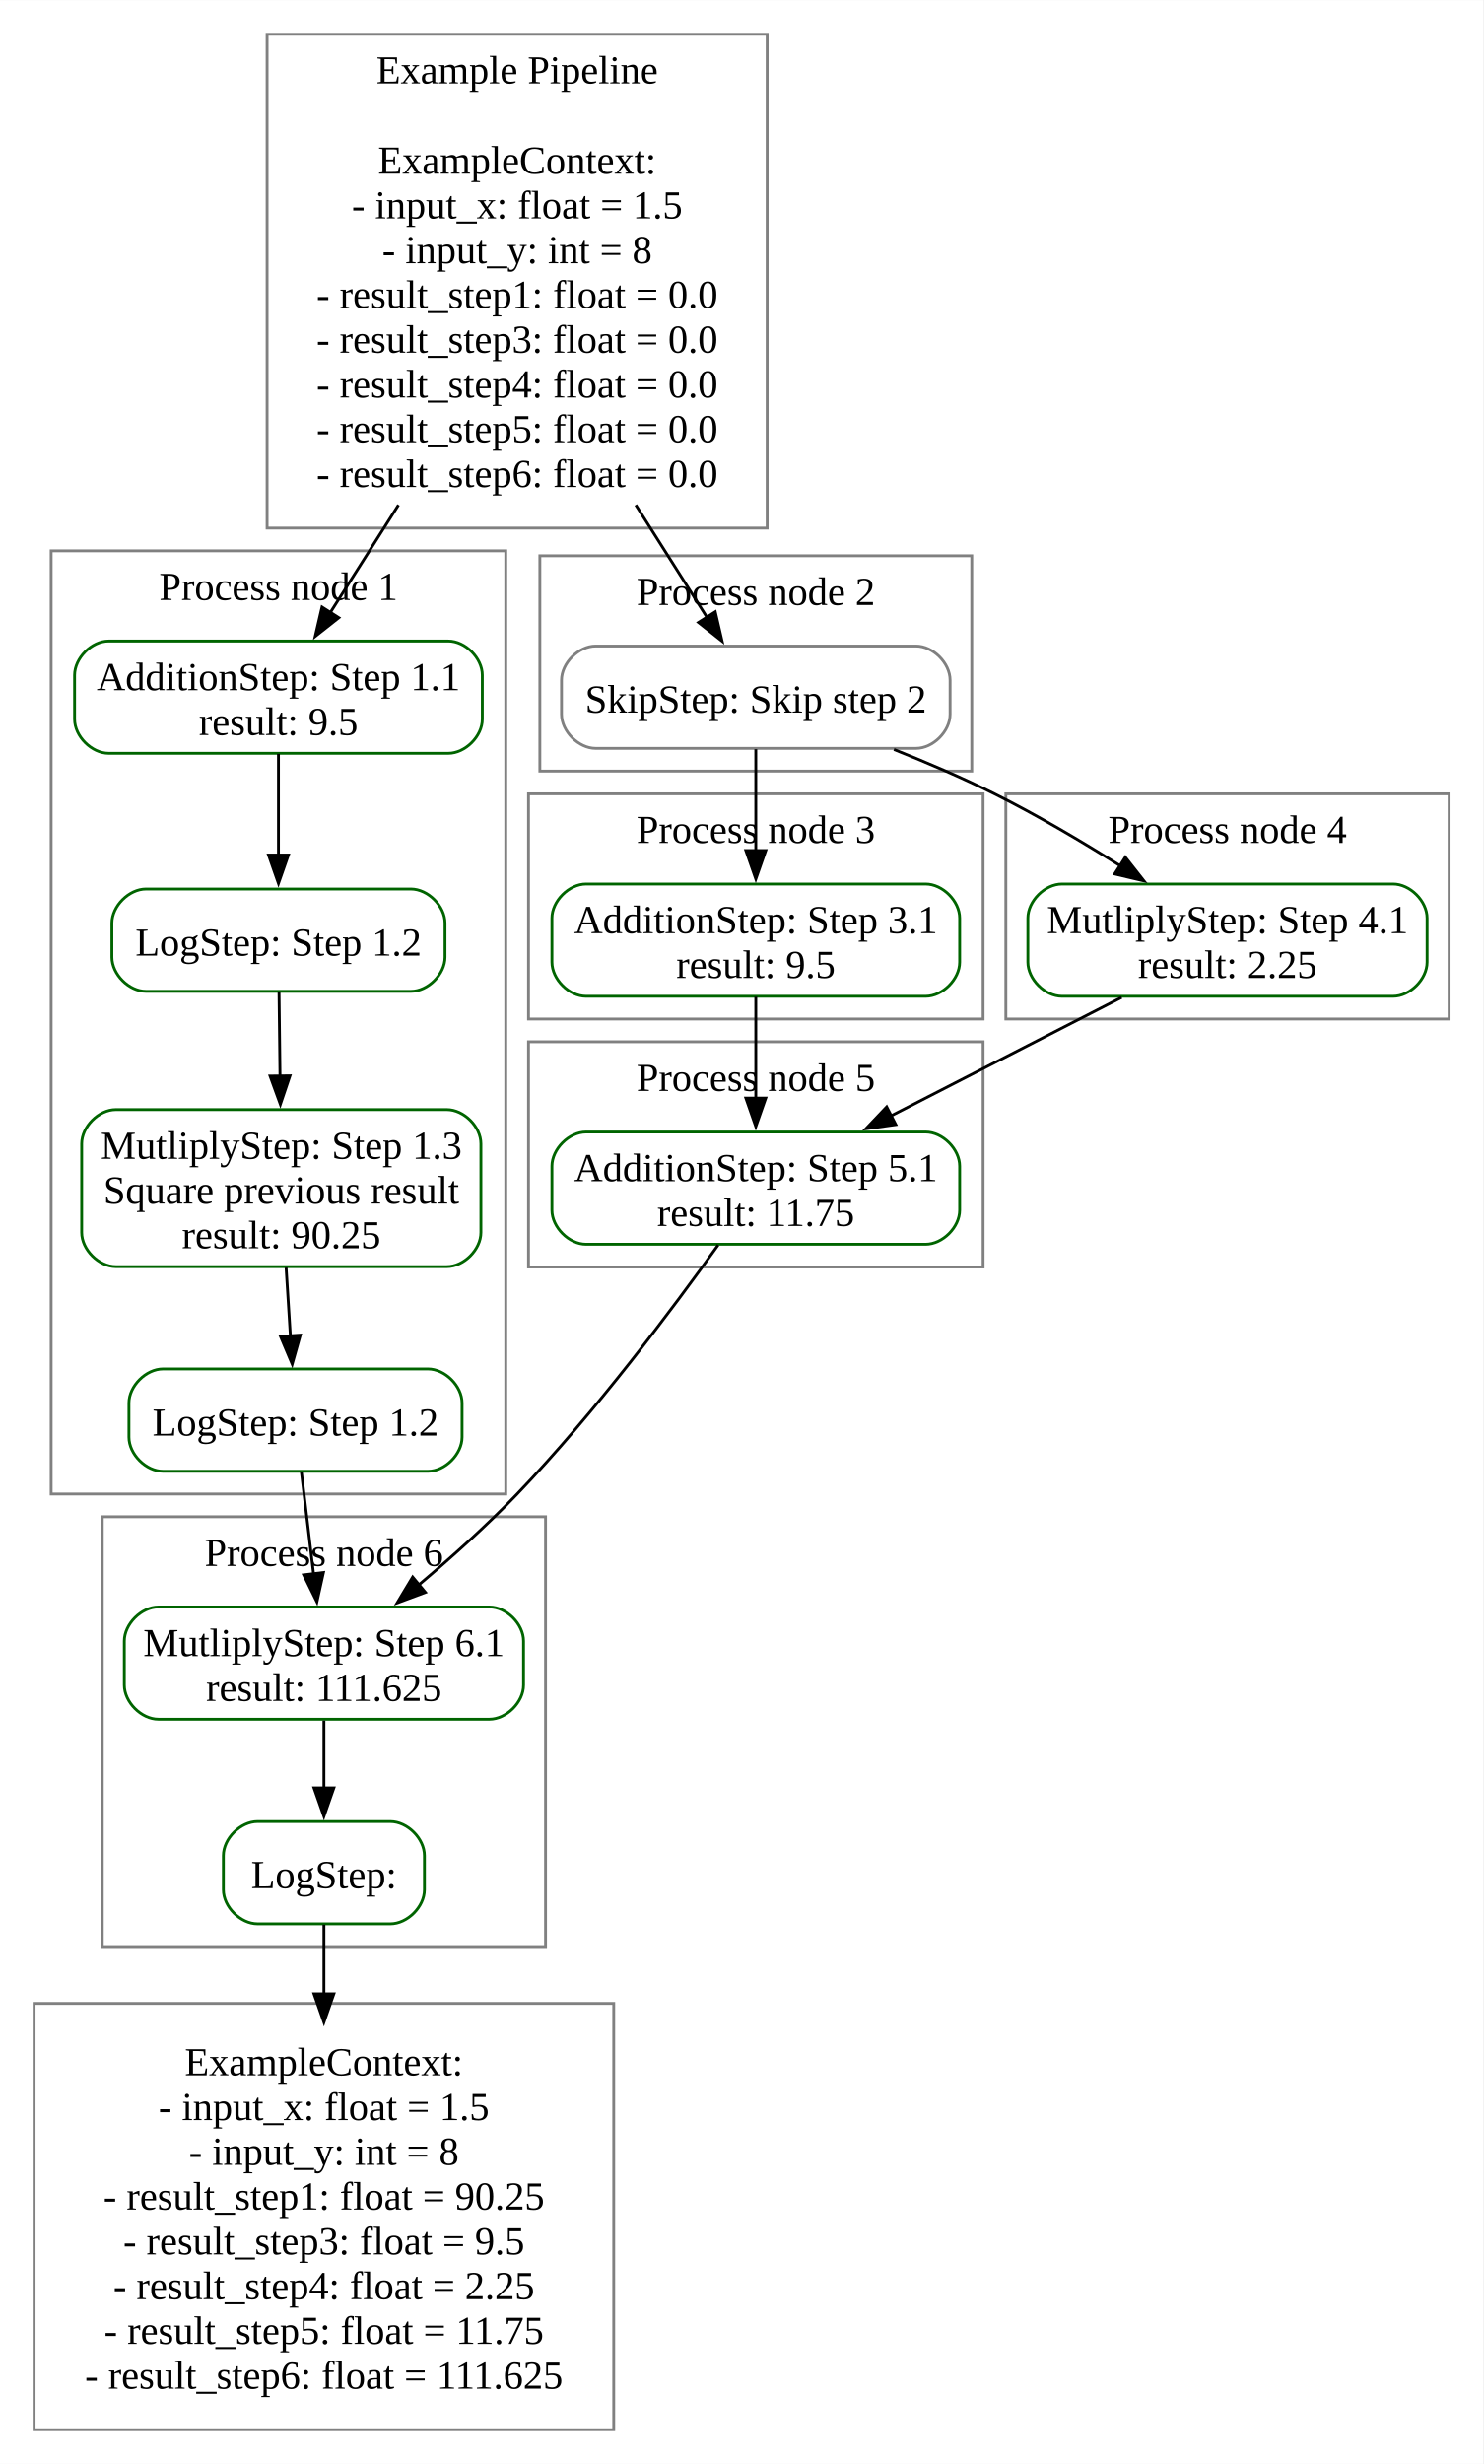
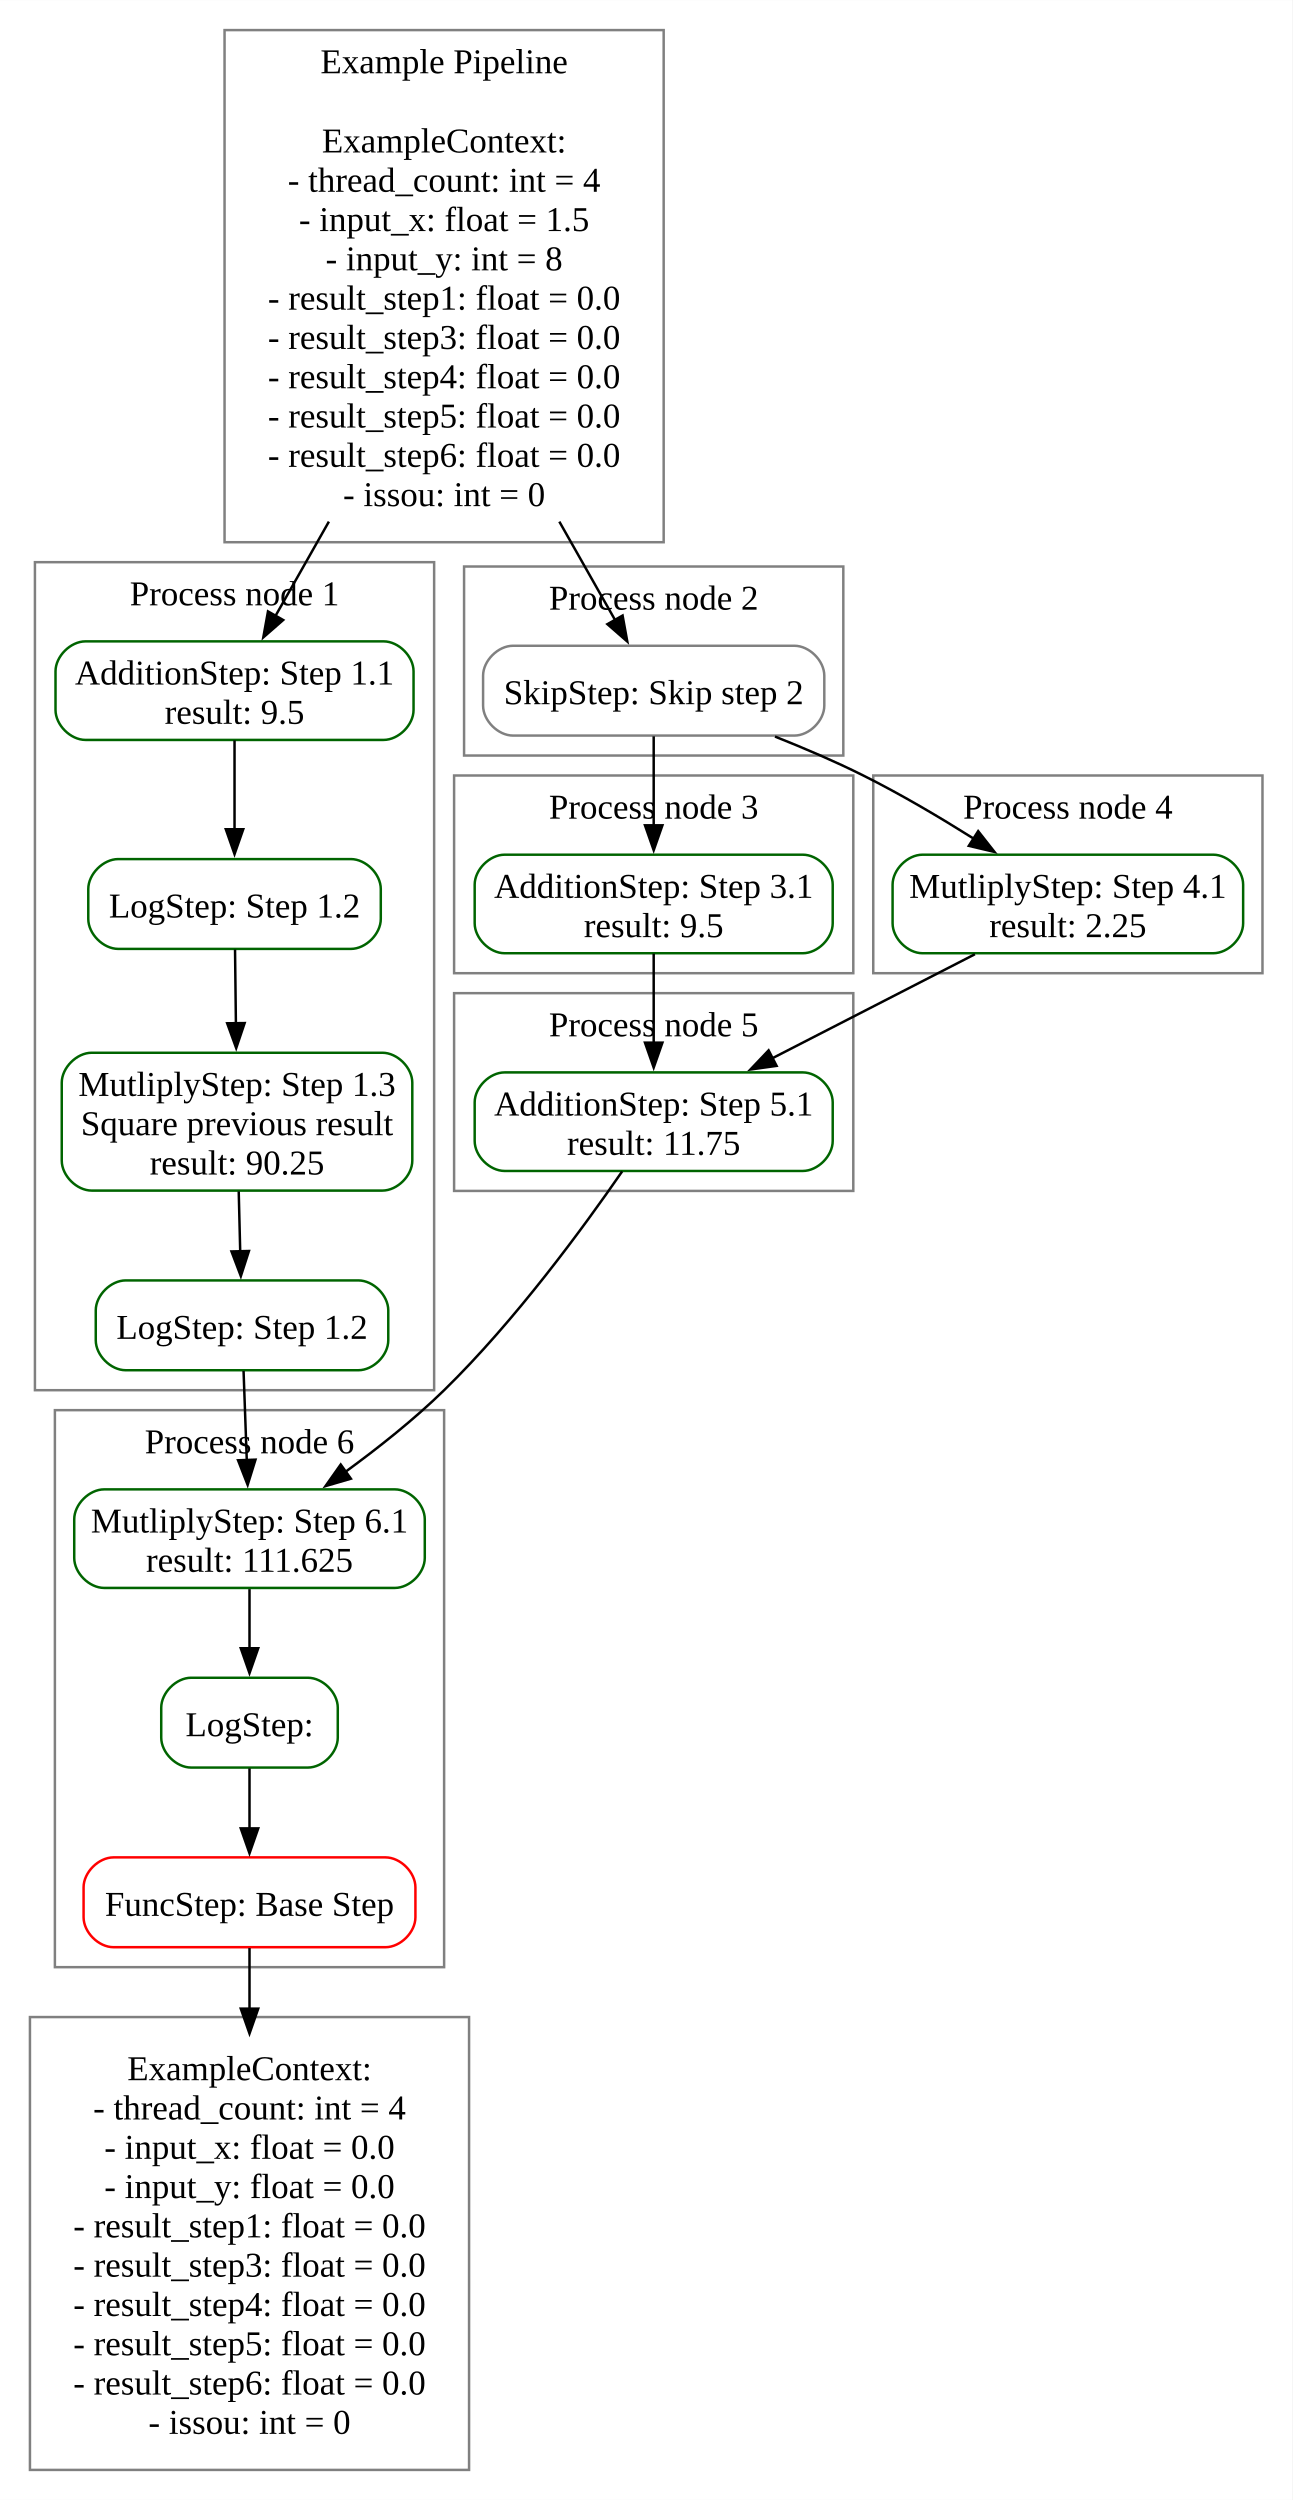
- <svg xmlns="http://www.w3.org/2000/svg" width="522pt" height="867pt" viewBox="0.00 0.00 522.00 866.88">
-   <g id="graph0" class="graph" transform="scale(1 1) rotate(0) translate(4 862.88)">
-     <polygon fill="white" stroke="none" points="-4,4 -4,-862.88 518,-862.88 518,4 -4,4" />
+ <svg xmlns="http://www.w3.org/2000/svg" width="518pt" height="1002pt" viewBox="0.00 0.00 518.00 1001.88">
+   <g id="graph0" class="graph" transform="scale(1 1) rotate(0) translate(4 997.88)">
+     <polygon fill="white" stroke="none" points="-4,4 -4,-997.88 514,-997.88 514,4 -4,4" />
    <g id="clust1" class="cluster">
-       <polygon fill="none" stroke="grey" points="90,-677.12 90,-850.88 266,-850.88 266,-677.12 90,-677.12" />
-       <text text-anchor="middle" x="178" y="-833.58" font-family="Times New Roman,serif" font-size="14.00">Example Pipeline</text>
+       <polygon fill="none" stroke="grey" points="86,-780.62 86,-985.88 262,-985.88 262,-780.62 86,-780.62" />
+       <text text-anchor="middle" x="174" y="-968.58" font-family="Times New Roman,serif" font-size="14.00">Example Pipeline</text>
    </g>
    <g id="clust2" class="cluster">
-       <polygon fill="none" stroke="grey" points="14,-337.25 14,-669.12 174,-669.12 174,-337.25 14,-337.25" />
-       <text text-anchor="middle" x="94" y="-651.83" font-family="Times New Roman,serif" font-size="14.00">Process node 1</text>
+       <polygon fill="none" stroke="grey" points="10,-440.75 10,-772.62 170,-772.62 170,-440.75 10,-440.75" />
+       <text text-anchor="middle" x="90" y="-755.33" font-family="Times New Roman,serif" font-size="14.00">Process node 1</text>
    </g>
    <g id="clust3" class="cluster">
-       <polygon fill="none" stroke="grey" points="32,-178 32,-329.25 188,-329.25 188,-178 32,-178" />
-       <text text-anchor="middle" x="110" y="-311.95" font-family="Times New Roman,serif" font-size="14.00">Process node 6</text>
+       <polygon fill="none" stroke="grey" points="18,-209.5 18,-432.75 174,-432.75 174,-209.5 18,-209.5" />
+       <text text-anchor="middle" x="96" y="-415.45" font-family="Times New Roman,serif" font-size="14.00">Process node 6</text>
    </g>
    <g id="clust4" class="cluster">
-       <polygon fill="none" stroke="grey" points="8,-8 8,-158 212,-158 212,-8 8,-8" />
+       <polygon fill="none" stroke="grey" points="8,-8 8,-189.5 184,-189.5 184,-8 8,-8" />
    </g>
    <g id="clust5" class="cluster">
-       <polygon fill="none" stroke="grey" points="186,-591.62 186,-667.38 338,-667.38 338,-591.62 186,-591.62" />
-       <text text-anchor="middle" x="262" y="-650.08" font-family="Times New Roman,serif" font-size="14.00">Process node 2</text>
+       <polygon fill="none" stroke="grey" points="182,-695.12 182,-770.88 334,-770.88 334,-695.12 182,-695.12" />
+       <text text-anchor="middle" x="258" y="-753.58" font-family="Times New Roman,serif" font-size="14.00">Process node 2</text>
    </g>
    <g id="clust6" class="cluster">
-       <polygon fill="none" stroke="grey" points="182,-504.38 182,-583.62 342,-583.62 342,-504.38 182,-504.38" />
-       <text text-anchor="middle" x="262" y="-566.33" font-family="Times New Roman,serif" font-size="14.00">Process node 3</text>
+       <polygon fill="none" stroke="grey" points="178,-607.88 178,-687.12 338,-687.12 338,-607.88 178,-607.88" />
+       <text text-anchor="middle" x="258" y="-669.83" font-family="Times New Roman,serif" font-size="14.00">Process node 3</text>
    </g>
    <g id="clust7" class="cluster">
-       <polygon fill="none" stroke="grey" points="182,-417.12 182,-496.38 342,-496.38 342,-417.12 182,-417.12" />
-       <text text-anchor="middle" x="262" y="-479.07" font-family="Times New Roman,serif" font-size="14.00">Process node 5</text>
+       <polygon fill="none" stroke="grey" points="178,-520.62 178,-599.88 338,-599.88 338,-520.62 178,-520.62" />
+       <text text-anchor="middle" x="258" y="-582.58" font-family="Times New Roman,serif" font-size="14.00">Process node 5</text>
    </g>
    <g id="clust8" class="cluster">
-       <polygon fill="none" stroke="grey" points="350,-504.38 350,-583.62 506,-583.62 506,-504.38 350,-504.38" />
-       <text text-anchor="middle" x="428" y="-566.33" font-family="Times New Roman,serif" font-size="14.00">Process node 4</text>
+       <polygon fill="none" stroke="grey" points="346,-607.88 346,-687.12 502,-687.12 502,-607.88 346,-607.88" />
+       <text text-anchor="middle" x="424" y="-669.83" font-family="Times New Roman,serif" font-size="14.00">Process node 4</text>
    </g>
    <g id="node1" class="node">
-       <text text-anchor="middle" x="178" y="-801.83" font-family="Times New Roman,serif" font-size="14.00">ExampleContext:</text>
-       <text text-anchor="middle" x="178" y="-786.08" font-family="Times New Roman,serif" font-size="14.00"> - input_x: float = 1.5</text>
-       <text text-anchor="middle" x="178" y="-770.33" font-family="Times New Roman,serif" font-size="14.00"> - input_y: int = 8</text>
-       <text text-anchor="middle" x="178" y="-754.58" font-family="Times New Roman,serif" font-size="14.00"> - result_step1: float = 0.0</text>
-       <text text-anchor="middle" x="178" y="-738.83" font-family="Times New Roman,serif" font-size="14.00"> - result_step3: float = 0.0</text>
-       <text text-anchor="middle" x="178" y="-723.08" font-family="Times New Roman,serif" font-size="14.00"> - result_step4: float = 0.0</text>
-       <text text-anchor="middle" x="178" y="-707.33" font-family="Times New Roman,serif" font-size="14.00"> - result_step5: float = 0.0</text>
-       <text text-anchor="middle" x="178" y="-691.58" font-family="Times New Roman,serif" font-size="14.00"> - result_step6: float = 0.0</text>
+       <text text-anchor="middle" x="174" y="-936.83" font-family="Times New Roman,serif" font-size="14.00">ExampleContext:</text>
+       <text text-anchor="middle" x="174" y="-921.08" font-family="Times New Roman,serif" font-size="14.00"> - thread_count: int = 4</text>
+       <text text-anchor="middle" x="174" y="-905.33" font-family="Times New Roman,serif" font-size="14.00"> - input_x: float = 1.5</text>
+       <text text-anchor="middle" x="174" y="-889.58" font-family="Times New Roman,serif" font-size="14.00"> - input_y: int = 8</text>
+       <text text-anchor="middle" x="174" y="-873.83" font-family="Times New Roman,serif" font-size="14.00"> - result_step1: float = 0.0</text>
+       <text text-anchor="middle" x="174" y="-858.08" font-family="Times New Roman,serif" font-size="14.00"> - result_step3: float = 0.0</text>
+       <text text-anchor="middle" x="174" y="-842.33" font-family="Times New Roman,serif" font-size="14.00"> - result_step4: float = 0.0</text>
+       <text text-anchor="middle" x="174" y="-826.58" font-family="Times New Roman,serif" font-size="14.00"> - result_step5: float = 0.0</text>
+       <text text-anchor="middle" x="174" y="-810.83" font-family="Times New Roman,serif" font-size="14.00"> - result_step6: float = 0.0</text>
+       <text text-anchor="middle" x="174" y="-795.08" font-family="Times New Roman,serif" font-size="14.00"> - issou: int = 0</text>
    </g>
    <g id="node2" class="node">
-       <path fill="none" stroke="darkgreen" d="M153.75,-637.38C153.75,-637.38 34.25,-637.38 34.25,-637.38 28.25,-637.38 22.25,-631.38 22.25,-625.38 22.25,-625.38 22.25,-609.88 22.25,-609.88 22.25,-603.88 28.25,-597.88 34.25,-597.88 34.25,-597.88 153.75,-597.88 153.75,-597.88 159.75,-597.88 165.75,-603.88 165.75,-609.88 165.75,-609.88 165.75,-625.38 165.75,-625.38 165.75,-631.38 159.75,-637.38 153.75,-637.38" />
-       <text text-anchor="middle" x="94" y="-620.08" font-family="Times New Roman,serif" font-size="14.00">AdditionStep: Step 1.1</text>
-       <text text-anchor="middle" x="94" y="-604.33" font-family="Times New Roman,serif" font-size="14.00">result: 9.5</text>
+       <path fill="none" stroke="darkgreen" d="M149.75,-740.88C149.75,-740.88 30.25,-740.88 30.25,-740.88 24.25,-740.88 18.25,-734.88 18.25,-728.88 18.25,-728.88 18.25,-713.38 18.25,-713.38 18.25,-707.38 24.25,-701.38 30.25,-701.38 30.25,-701.38 149.75,-701.38 149.75,-701.38 155.75,-701.38 161.75,-707.38 161.75,-713.38 161.75,-713.38 161.75,-728.88 161.75,-728.88 161.75,-734.88 155.75,-740.88 149.75,-740.88" />
+       <text text-anchor="middle" x="90" y="-723.58" font-family="Times New Roman,serif" font-size="14.00">AdditionStep: Step 1.1</text>
+       <text text-anchor="middle" x="90" y="-707.83" font-family="Times New Roman,serif" font-size="14.00">result: 9.5</text>
    </g>
    <g id="edge4" class="edge">
-       <path fill="none" stroke="black" d="M136.25,-685.26C127.8,-671.94 119.34,-658.59 112.23,-647.38" />
-       <polygon fill="black" stroke="black" points="115.24,-645.59 106.93,-639.02 109.33,-649.34 115.24,-645.59" />
+       <path fill="none" stroke="black" d="M127.82,-788.88C120.14,-775.31 112.64,-762.08 106.38,-751.03" />
+       <polygon fill="black" stroke="black" points="109.5,-749.44 101.53,-742.47 103.41,-752.89 109.5,-749.44" />
+     </g>
+     <g id="node11" class="node">
+       <path fill="none" stroke="grey" d="M314.38,-739.12C314.38,-739.12 201.62,-739.12 201.62,-739.12 195.62,-739.12 189.62,-733.12 189.62,-727.12 189.62,-727.12 189.62,-715.12 189.62,-715.12 189.62,-709.12 195.62,-703.12 201.62,-703.12 201.62,-703.12 314.38,-703.12 314.38,-703.12 320.38,-703.12 326.38,-709.12 326.38,-715.12 326.38,-715.12 326.38,-727.12 326.38,-727.12 326.38,-733.12 320.38,-739.12 314.38,-739.12" />
+       <text text-anchor="middle" x="258" y="-715.7" font-family="Times New Roman,serif" font-size="14.00">SkipStep: Skip step 2</text>
+     </g>
+     <g id="edge10" class="edge">
+       <path fill="none" stroke="black" d="M220.18,-788.88C228.29,-774.56 236.2,-760.61 242.66,-749.19" />
+       <polygon fill="black" stroke="black" points="245.53,-751.23 247.42,-740.81 239.44,-747.78 245.53,-751.23" />
+     </g>
+     <g id="node3" class="node">
+       <path fill="none" stroke="darkgreen" d="M136.62,-653.62C136.62,-653.62 43.38,-653.62 43.38,-653.62 37.38,-653.62 31.38,-647.62 31.38,-641.62 31.38,-641.62 31.38,-629.62 31.38,-629.62 31.38,-623.62 37.38,-617.62 43.38,-617.62 43.38,-617.62 136.62,-617.62 136.62,-617.62 142.62,-617.62 148.62,-623.62 148.62,-629.62 148.62,-629.62 148.62,-641.62 148.62,-641.62 148.62,-647.62 142.62,-653.62 136.62,-653.62" />
+       <text text-anchor="middle" x="90" y="-630.2" font-family="Times New Roman,serif" font-size="14.00">LogStep: Step 1.2</text>
+     </g>
+     <g id="edge1" class="edge">
+       <path fill="none" stroke="black" d="M90,-701.18C90,-690.57 90,-677.12 90,-665.25" />
+       <polygon fill="black" stroke="black" points="93.5,-665.59 90,-655.59 86.5,-665.59 93.5,-665.59" />
+     </g>
+     <g id="node4" class="node">
+       <path fill="none" stroke="darkgreen" d="M149.25,-576C149.25,-576 32.75,-576 32.75,-576 26.75,-576 20.75,-570 20.75,-564 20.75,-564 20.75,-532.75 20.75,-532.75 20.75,-526.75 26.75,-520.75 32.75,-520.75 32.75,-520.75 149.25,-520.75 149.25,-520.75 155.25,-520.75 161.25,-526.75 161.25,-532.75 161.25,-532.75 161.25,-564 161.25,-564 161.25,-570 155.25,-576 149.25,-576" />
+       <text text-anchor="middle" x="91" y="-558.7" font-family="Times New Roman,serif" font-size="14.00">MutliplyStep: Step 1.3</text>
+       <text text-anchor="middle" x="91" y="-542.95" font-family="Times New Roman,serif" font-size="14.00">Square previous result</text>
+       <text text-anchor="middle" x="91" y="-527.2" font-family="Times New Roman,serif" font-size="14.00">result: 90.25</text>
+     </g>
+     <g id="edge2" class="edge">
+       <path fill="none" stroke="black" d="M90.2,-617.37C90.3,-608.82 90.43,-598.12 90.55,-587.76" />
+       <polygon fill="black" stroke="black" points="94.05,-587.89 90.67,-577.85 87.05,-587.81 94.05,-587.89" />
+     </g>
+     <g id="node5" class="node">
+       <path fill="none" stroke="darkgreen" d="M139.62,-484.75C139.62,-484.75 46.38,-484.75 46.38,-484.75 40.38,-484.75 34.38,-478.75 34.38,-472.75 34.38,-472.75 34.38,-460.75 34.38,-460.75 34.38,-454.75 40.38,-448.75 46.38,-448.75 46.38,-448.75 139.62,-448.75 139.62,-448.75 145.62,-448.75 151.62,-454.75 151.62,-460.75 151.62,-460.75 151.62,-472.75 151.62,-472.75 151.62,-478.75 145.62,-484.75 139.62,-484.75" />
+       <text text-anchor="middle" x="93" y="-461.32" font-family="Times New Roman,serif" font-size="14.00">LogStep: Step 1.2</text>
+     </g>
+     <g id="edge3" class="edge">
+       <path fill="none" stroke="black" d="M91.68,-520.42C91.87,-512.63 92.09,-504.1 92.28,-496.22" />
+       <polygon fill="black" stroke="black" points="95.78,-496.54 92.53,-486.45 88.78,-496.36 95.78,-496.54" />
+     </g>
+     <g id="node6" class="node">
+       <path fill="none" stroke="darkgreen" d="M154.25,-401C154.25,-401 37.75,-401 37.75,-401 31.75,-401 25.75,-395 25.75,-389 25.75,-389 25.75,-373.5 25.75,-373.5 25.75,-367.5 31.75,-361.5 37.75,-361.5 37.75,-361.5 154.25,-361.5 154.25,-361.5 160.25,-361.5 166.25,-367.5 166.25,-373.5 166.25,-373.5 166.25,-389 166.25,-389 166.25,-395 160.25,-401 154.25,-401" />
+       <text text-anchor="middle" x="96" y="-383.7" font-family="Times New Roman,serif" font-size="14.00">MutliplyStep: Step 6.1</text>
+       <text text-anchor="middle" x="96" y="-367.95" font-family="Times New Roman,serif" font-size="14.00">result: 111.625</text>
+     </g>
+     <g id="edge8" class="edge">
+       <path fill="none" stroke="black" d="M93.62,-448.45C93.99,-438.13 94.47,-424.74 94.91,-412.7" />
+       <polygon fill="black" stroke="black" points="98.4,-412.91 95.26,-402.79 91.41,-412.66 98.4,-412.91" />
+     </g>
+     <g id="node7" class="node">
+       <path fill="none" stroke="darkgreen" d="M119.38,-325.5C119.38,-325.5 72.62,-325.5 72.62,-325.5 66.62,-325.5 60.62,-319.5 60.62,-313.5 60.62,-313.5 60.62,-301.5 60.62,-301.5 60.62,-295.5 66.62,-289.5 72.62,-289.5 72.62,-289.5 119.38,-289.5 119.38,-289.5 125.38,-289.5 131.38,-295.5 131.38,-301.5 131.38,-301.5 131.38,-313.5 131.38,-313.5 131.38,-319.5 125.38,-325.5 119.38,-325.5" />
+       <text text-anchor="middle" x="96" y="-302.07" font-family="Times New Roman,serif" font-size="14.00">LogStep: </text>
+     </g>
+     <g id="edge5" class="edge">
+       <path fill="none" stroke="black" d="M96,-361.02C96,-353.75 96,-345.29 96,-337.33" />
+       <polygon fill="black" stroke="black" points="99.5,-337.33 96,-327.33 92.5,-337.33 99.5,-337.33" />
+     </g>
+     <g id="node8" class="node">
+       <path fill="none" stroke="red" d="M150.5,-253.5C150.5,-253.5 41.5,-253.5 41.5,-253.5 35.5,-253.5 29.5,-247.5 29.5,-241.5 29.5,-241.5 29.5,-229.5 29.5,-229.5 29.5,-223.5 35.5,-217.5 41.5,-217.5 41.5,-217.5 150.5,-217.5 150.5,-217.5 156.5,-217.5 162.5,-223.5 162.5,-229.5 162.5,-229.5 162.5,-241.5 162.5,-241.5 162.5,-247.5 156.5,-253.5 150.5,-253.5" />
+       <text text-anchor="middle" x="96" y="-230.07" font-family="Times New Roman,serif" font-size="14.00">FuncStep: Base Step</text>
+     </g>
+     <g id="edge6" class="edge">
+       <path fill="none" stroke="black" d="M96,-289.2C96,-281.91 96,-273.23 96,-265.04" />
+       <polygon fill="black" stroke="black" points="99.5,-265.12 96,-255.12 92.5,-265.12 99.5,-265.12" />
    </g>
    <g id="node10" class="node">
-       <path fill="none" stroke="grey" d="M318.38,-635.62C318.38,-635.62 205.62,-635.62 205.62,-635.62 199.62,-635.62 193.62,-629.62 193.62,-623.62 193.62,-623.62 193.62,-611.62 193.62,-611.62 193.62,-605.62 199.62,-599.62 205.62,-599.62 205.62,-599.62 318.38,-599.62 318.38,-599.62 324.38,-599.62 330.38,-605.62 330.38,-611.62 330.38,-611.62 330.38,-623.62 330.38,-623.62 330.38,-629.62 324.38,-635.62 318.38,-635.62" />
-       <text text-anchor="middle" x="262" y="-612.2" font-family="Times New Roman,serif" font-size="14.00">SkipStep: Skip step 2</text>
+       <text text-anchor="middle" x="96" y="-164.2" font-family="Times New Roman,serif" font-size="14.00">ExampleContext:</text>
+       <text text-anchor="middle" x="96" y="-148.45" font-family="Times New Roman,serif" font-size="14.00"> - thread_count: int = 4</text>
+       <text text-anchor="middle" x="96" y="-132.7" font-family="Times New Roman,serif" font-size="14.00"> - input_x: float = 0.0</text>
+       <text text-anchor="middle" x="96" y="-116.95" font-family="Times New Roman,serif" font-size="14.00"> - input_y: float = 0.0</text>
+       <text text-anchor="middle" x="96" y="-101.2" font-family="Times New Roman,serif" font-size="14.00"> - result_step1: float = 0.0</text>
+       <text text-anchor="middle" x="96" y="-85.45" font-family="Times New Roman,serif" font-size="14.00"> - result_step3: float = 0.0</text>
+       <text text-anchor="middle" x="96" y="-69.7" font-family="Times New Roman,serif" font-size="14.00"> - result_step4: float = 0.0</text>
+       <text text-anchor="middle" x="96" y="-53.95" font-family="Times New Roman,serif" font-size="14.00"> - result_step5: float = 0.0</text>
+       <text text-anchor="middle" x="96" y="-38.2" font-family="Times New Roman,serif" font-size="14.00"> - result_step6: float = 0.0</text>
+       <text text-anchor="middle" x="96" y="-22.45" font-family="Times New Roman,serif" font-size="14.00"> - issou: int = 0</text>
    </g>
    <g id="edge9" class="edge">
-       <path fill="none" stroke="black" d="M219.75,-685.26C228.67,-671.2 237.6,-657.11 244.94,-645.53" />
-       <polygon fill="black" stroke="black" points="247.73,-647.67 250.13,-637.35 241.82,-643.92 247.73,-647.67" />
+       <path fill="none" stroke="black" d="M96,-217.16C96,-210.34 96,-201.95 96,-192.82" />
+       <polygon fill="black" stroke="black" points="99.5,-192.88 96,-182.88 92.5,-192.88 99.5,-192.88" />
    </g>
-     <g id="node3" class="node">
-       <path fill="none" stroke="darkgreen" d="M140.62,-550.12C140.62,-550.12 47.38,-550.12 47.38,-550.12 41.38,-550.12 35.38,-544.12 35.38,-538.12 35.38,-538.12 35.38,-526.12 35.38,-526.12 35.38,-520.12 41.38,-514.12 47.38,-514.12 47.38,-514.12 140.62,-514.12 140.62,-514.12 146.62,-514.12 152.62,-520.12 152.62,-526.12 152.62,-526.12 152.62,-538.12 152.62,-538.12 152.62,-544.12 146.62,-550.12 140.62,-550.12" />
-       <text text-anchor="middle" x="94" y="-526.7" font-family="Times New Roman,serif" font-size="14.00">LogStep: Step 1.2</text>
-     </g>
-     <g id="edge1" class="edge">
-       <path fill="none" stroke="black" d="M94,-597.68C94,-587.07 94,-573.62 94,-561.75" />
-       <polygon fill="black" stroke="black" points="97.5,-562.09 94,-552.09 90.5,-562.09 97.5,-562.09" />
-     </g>
-     <g id="node4" class="node">
-       <path fill="none" stroke="darkgreen" d="M153.25,-472.5C153.25,-472.5 36.75,-472.5 36.75,-472.5 30.75,-472.5 24.75,-466.5 24.75,-460.5 24.75,-460.5 24.75,-429.25 24.75,-429.25 24.75,-423.25 30.75,-417.25 36.75,-417.25 36.75,-417.25 153.25,-417.25 153.25,-417.25 159.25,-417.25 165.25,-423.25 165.25,-429.25 165.25,-429.25 165.25,-460.5 165.25,-460.5 165.25,-466.5 159.25,-472.5 153.25,-472.5" />
-       <text text-anchor="middle" x="95" y="-455.2" font-family="Times New Roman,serif" font-size="14.00">MutliplyStep: Step 1.3</text>
-       <text text-anchor="middle" x="95" y="-439.45" font-family="Times New Roman,serif" font-size="14.00">Square previous result</text>
-       <text text-anchor="middle" x="95" y="-423.7" font-family="Times New Roman,serif" font-size="14.00">result: 90.25</text>
-     </g>
-     <g id="edge2" class="edge">
-       <path fill="none" stroke="black" d="M94.2,-513.87C94.3,-505.32 94.43,-494.62 94.55,-484.26" />
-       <polygon fill="black" stroke="black" points="98.05,-484.39 94.67,-474.35 91.05,-484.31 98.05,-484.39" />
-     </g>
-     <g id="node5" class="node">
-       <path fill="none" stroke="darkgreen" d="M146.62,-381.25C146.62,-381.25 53.38,-381.25 53.38,-381.25 47.38,-381.25 41.38,-375.25 41.38,-369.25 41.38,-369.25 41.38,-357.25 41.38,-357.25 41.38,-351.25 47.38,-345.25 53.38,-345.25 53.38,-345.25 146.62,-345.25 146.62,-345.25 152.62,-345.25 158.62,-351.25 158.62,-357.25 158.62,-357.25 158.62,-369.25 158.62,-369.25 158.62,-375.25 152.62,-381.25 146.62,-381.25" />
-       <text text-anchor="middle" x="100" y="-357.82" font-family="Times New Roman,serif" font-size="14.00">LogStep: Step 1.2</text>
-     </g>
-     <g id="edge3" class="edge">
-       <path fill="none" stroke="black" d="M96.69,-416.92C97.18,-409.13 97.72,-400.6 98.21,-392.72" />
-       <polygon fill="black" stroke="black" points="101.69,-393.15 98.83,-382.95 94.71,-392.71 101.69,-393.15" />
-     </g>
-     <g id="node6" class="node">
-       <path fill="none" stroke="darkgreen" d="M168.25,-297.5C168.25,-297.5 51.75,-297.5 51.75,-297.5 45.75,-297.5 39.75,-291.5 39.75,-285.5 39.75,-285.5 39.75,-270 39.75,-270 39.75,-264 45.75,-258 51.75,-258 51.75,-258 168.25,-258 168.25,-258 174.25,-258 180.25,-264 180.25,-270 180.25,-270 180.25,-285.5 180.25,-285.5 180.25,-291.5 174.25,-297.5 168.25,-297.5" />
-       <text text-anchor="middle" x="110" y="-280.2" font-family="Times New Roman,serif" font-size="14.00">MutliplyStep: Step 6.1</text>
-       <text text-anchor="middle" x="110" y="-264.45" font-family="Times New Roman,serif" font-size="14.00">result: 111.625</text>
+     <g id="node9" class="node">
+       <path fill="none" stroke="darkgreen" d="M317.75,-568.12C317.75,-568.12 198.25,-568.12 198.25,-568.12 192.25,-568.12 186.25,-562.12 186.25,-556.12 186.25,-556.12 186.25,-540.62 186.25,-540.62 186.25,-534.62 192.25,-528.62 198.25,-528.62 198.25,-528.62 317.75,-528.62 317.75,-528.62 323.75,-528.62 329.75,-534.62 329.75,-540.62 329.75,-540.62 329.75,-556.12 329.75,-556.12 329.75,-562.12 323.75,-568.12 317.75,-568.12" />
+       <text text-anchor="middle" x="258" y="-550.83" font-family="Times New Roman,serif" font-size="14.00">AdditionStep: Step 5.1</text>
+       <text text-anchor="middle" x="258" y="-535.08" font-family="Times New Roman,serif" font-size="14.00">result: 11.75</text>
    </g>
    <g id="edge7" class="edge">
-       <path fill="none" stroke="black" d="M102.07,-344.95C103.31,-334.63 104.91,-321.24 106.35,-309.2" />
-       <polygon fill="black" stroke="black" points="109.83,-309.62 107.54,-299.28 102.88,-308.79 109.83,-309.62" />
-     </g>
-     <g id="node7" class="node">
-       <path fill="none" stroke="darkgreen" d="M133.38,-222C133.38,-222 86.62,-222 86.62,-222 80.62,-222 74.62,-216 74.62,-210 74.62,-210 74.62,-198 74.62,-198 74.62,-192 80.62,-186 86.62,-186 86.62,-186 133.38,-186 133.38,-186 139.38,-186 145.38,-192 145.38,-198 145.38,-198 145.38,-210 145.38,-210 145.38,-216 139.38,-222 133.38,-222" />
-       <text text-anchor="middle" x="110" y="-198.57" font-family="Times New Roman,serif" font-size="14.00">LogStep: </text>
-     </g>
-     <g id="edge5" class="edge">
-       <path fill="none" stroke="black" d="M110,-257.52C110,-250.25 110,-241.79 110,-233.83" />
-       <polygon fill="black" stroke="black" points="113.5,-233.83 110,-223.83 106.5,-233.83 113.5,-233.83" />
-     </g>
-     <g id="node9" class="node">
-       <text text-anchor="middle" x="110" y="-132.7" font-family="Times New Roman,serif" font-size="14.00">ExampleContext:</text>
-       <text text-anchor="middle" x="110" y="-116.95" font-family="Times New Roman,serif" font-size="14.00"> - input_x: float = 1.5</text>
-       <text text-anchor="middle" x="110" y="-101.2" font-family="Times New Roman,serif" font-size="14.00"> - input_y: int = 8</text>
-       <text text-anchor="middle" x="110" y="-85.45" font-family="Times New Roman,serif" font-size="14.00"> - result_step1: float = 90.25</text>
-       <text text-anchor="middle" x="110" y="-69.7" font-family="Times New Roman,serif" font-size="14.00"> - result_step3: float = 9.5</text>
-       <text text-anchor="middle" x="110" y="-53.95" font-family="Times New Roman,serif" font-size="14.00"> - result_step4: float = 2.25</text>
-       <text text-anchor="middle" x="110" y="-38.2" font-family="Times New Roman,serif" font-size="14.00"> - result_step5: float = 11.75</text>
-       <text text-anchor="middle" x="110" y="-22.45" font-family="Times New Roman,serif" font-size="14.00"> - result_step6: float = 111.625</text>
-     </g>
-     <g id="edge8" class="edge">
-       <path fill="none" stroke="black" d="M110,-185.7C110,-178.78 110,-170.29 110,-161.19" />
-       <polygon fill="black" stroke="black" points="113.5,-161.37 110,-151.37 106.5,-161.37 113.5,-161.37" />
-     </g>
-     <g id="node8" class="node">
-       <path fill="none" stroke="darkgreen" d="M321.75,-464.62C321.75,-464.62 202.25,-464.62 202.25,-464.62 196.25,-464.62 190.25,-458.62 190.25,-452.62 190.25,-452.62 190.25,-437.12 190.25,-437.12 190.25,-431.12 196.25,-425.12 202.25,-425.12 202.25,-425.12 321.75,-425.12 321.75,-425.12 327.75,-425.12 333.75,-431.12 333.75,-437.12 333.75,-437.12 333.75,-452.62 333.75,-452.62 333.75,-458.62 327.75,-464.62 321.75,-464.62" />
-       <text text-anchor="middle" x="262" y="-447.32" font-family="Times New Roman,serif" font-size="14.00">AdditionStep: Step 5.1</text>
-       <text text-anchor="middle" x="262" y="-431.57" font-family="Times New Roman,serif" font-size="14.00">result: 11.75</text>
-     </g>
-     <g id="edge6" class="edge">
-       <path fill="none" stroke="black" d="M248.75,-424.88C233,-402.83 205.38,-365.84 178,-337.25 167.38,-326.16 154.84,-314.93 143.45,-305.31" />
-       <polygon fill="black" stroke="black" points="145.71,-302.64 135.78,-298.95 141.24,-308.03 145.71,-302.64" />
-     </g>
-     <g id="node11" class="node">
-       <path fill="none" stroke="darkgreen" d="M321.75,-551.88C321.75,-551.88 202.25,-551.88 202.25,-551.88 196.25,-551.88 190.25,-545.88 190.25,-539.88 190.25,-539.88 190.25,-524.38 190.25,-524.38 190.25,-518.38 196.25,-512.38 202.25,-512.38 202.25,-512.38 321.75,-512.38 321.75,-512.38 327.75,-512.38 333.75,-518.38 333.75,-524.38 333.75,-524.38 333.75,-539.88 333.75,-539.88 333.75,-545.88 327.75,-551.88 321.75,-551.88" />
-       <text text-anchor="middle" x="262" y="-534.58" font-family="Times New Roman,serif" font-size="14.00">AdditionStep: Step 3.1</text>
-       <text text-anchor="middle" x="262" y="-518.83" font-family="Times New Roman,serif" font-size="14.00">result: 9.5</text>
-     </g>
-     <g id="edge10" class="edge">
-       <path fill="none" stroke="black" d="M262,-599.32C262,-589.01 262,-575.61 262,-563.57" />
-       <polygon fill="black" stroke="black" points="265.5,-563.66 262,-553.66 258.5,-563.66 265.5,-563.66" />
+       <path fill="none" stroke="black" d="M245.36,-528.44C229.97,-506.13 202.49,-468.57 174,-440.75 162.01,-429.04 147.64,-417.65 134.51,-408.07" />
+       <polygon fill="black" stroke="black" points="136.63,-405.28 126.45,-402.31 132.56,-410.97 136.63,-405.28" />
    </g>
    <g id="node12" class="node">
-       <path fill="none" stroke="darkgreen" d="M486.25,-551.88C486.25,-551.88 369.75,-551.88 369.75,-551.88 363.75,-551.88 357.75,-545.88 357.75,-539.88 357.75,-539.88 357.75,-524.38 357.75,-524.38 357.75,-518.38 363.75,-512.38 369.75,-512.38 369.75,-512.38 486.25,-512.38 486.25,-512.38 492.25,-512.38 498.25,-518.38 498.25,-524.38 498.25,-524.38 498.25,-539.88 498.25,-539.88 498.25,-545.88 492.25,-551.88 486.25,-551.88" />
-       <text text-anchor="middle" x="428" y="-534.58" font-family="Times New Roman,serif" font-size="14.00">MutliplyStep: Step 4.1</text>
-       <text text-anchor="middle" x="428" y="-518.83" font-family="Times New Roman,serif" font-size="14.00">result: 2.25</text>
+       <path fill="none" stroke="darkgreen" d="M317.75,-655.38C317.75,-655.38 198.25,-655.38 198.25,-655.38 192.25,-655.38 186.25,-649.38 186.25,-643.38 186.25,-643.38 186.25,-627.88 186.25,-627.88 186.25,-621.88 192.25,-615.88 198.25,-615.88 198.25,-615.88 317.75,-615.88 317.75,-615.88 323.75,-615.88 329.75,-621.88 329.75,-627.88 329.75,-627.88 329.75,-643.38 329.75,-643.38 329.75,-649.38 323.75,-655.38 317.75,-655.38" />
+       <text text-anchor="middle" x="258" y="-638.08" font-family="Times New Roman,serif" font-size="14.00">AdditionStep: Step 3.1</text>
+       <text text-anchor="middle" x="258" y="-622.33" font-family="Times New Roman,serif" font-size="14.00">result: 9.5</text>
+     </g>
+     <g id="edge11" class="edge">
+       <path fill="none" stroke="black" d="M258,-702.82C258,-692.51 258,-679.11 258,-667.07" />
+       <polygon fill="black" stroke="black" points="261.5,-667.16 258,-657.16 254.5,-667.16 261.5,-667.16" />
+     </g>
+     <g id="node13" class="node">
+       <path fill="none" stroke="darkgreen" d="M482.25,-655.38C482.25,-655.38 365.75,-655.38 365.75,-655.38 359.75,-655.38 353.75,-649.38 353.75,-643.38 353.75,-643.38 353.75,-627.88 353.75,-627.88 353.75,-621.88 359.75,-615.88 365.75,-615.88 365.75,-615.88 482.25,-615.88 482.25,-615.88 488.25,-615.88 494.25,-621.88 494.25,-627.88 494.25,-627.88 494.25,-643.38 494.25,-643.38 494.25,-649.38 488.25,-655.38 482.25,-655.38" />
+       <text text-anchor="middle" x="424" y="-638.08" font-family="Times New Roman,serif" font-size="14.00">MutliplyStep: Step 4.1</text>
+       <text text-anchor="middle" x="424" y="-622.33" font-family="Times New Roman,serif" font-size="14.00">result: 2.25</text>
+     </g>
+     <g id="edge14" class="edge">
+       <path fill="none" stroke="black" d="M306.62,-702.72C318.38,-698.05 330.79,-692.73 342,-687.12 356.93,-679.67 372.67,-670.36 386.33,-661.76" />
+       <polygon fill="black" stroke="black" points="388.05,-664.82 394.6,-656.49 384.29,-658.92 388.05,-664.82" />
+     </g>
+     <g id="edge12" class="edge">
+       <path fill="none" stroke="black" d="M258,-615.71C258,-605.18 258,-591.84 258,-579.88" />
+       <polygon fill="black" stroke="black" points="261.5,-580.05 258,-570.05 254.5,-580.05 261.5,-580.05" />
    </g>
    <g id="edge13" class="edge">
-       <path fill="none" stroke="black" d="M310.62,-599.22C322.38,-594.55 334.79,-589.23 346,-583.62 360.93,-576.17 376.67,-566.86 390.33,-558.26" />
-       <polygon fill="black" stroke="black" points="392.05,-561.32 398.6,-552.99 388.29,-555.42 392.05,-561.32" />
-     </g>
-     <g id="edge11" class="edge">
-       <path fill="none" stroke="black" d="M262,-512.21C262,-501.68 262,-488.34 262,-476.38" />
-       <polygon fill="black" stroke="black" points="265.5,-476.55 262,-466.55 258.5,-476.55 265.5,-476.55" />
-     </g>
-     <g id="edge12" class="edge">
-       <path fill="none" stroke="black" d="M390.75,-511.99C366.7,-499.64 335.19,-483.46 309.37,-470.2" />
-       <polygon fill="black" stroke="black" points="311.26,-467.24 300.76,-465.78 308.06,-473.46 311.26,-467.24" />
+       <path fill="none" stroke="black" d="M386.75,-615.49C362.7,-603.14 331.19,-586.96 305.37,-573.7" />
+       <polygon fill="black" stroke="black" points="307.26,-570.74 296.76,-569.28 304.06,-576.96 307.26,-570.74" />
    </g>
  </g>
</svg>
